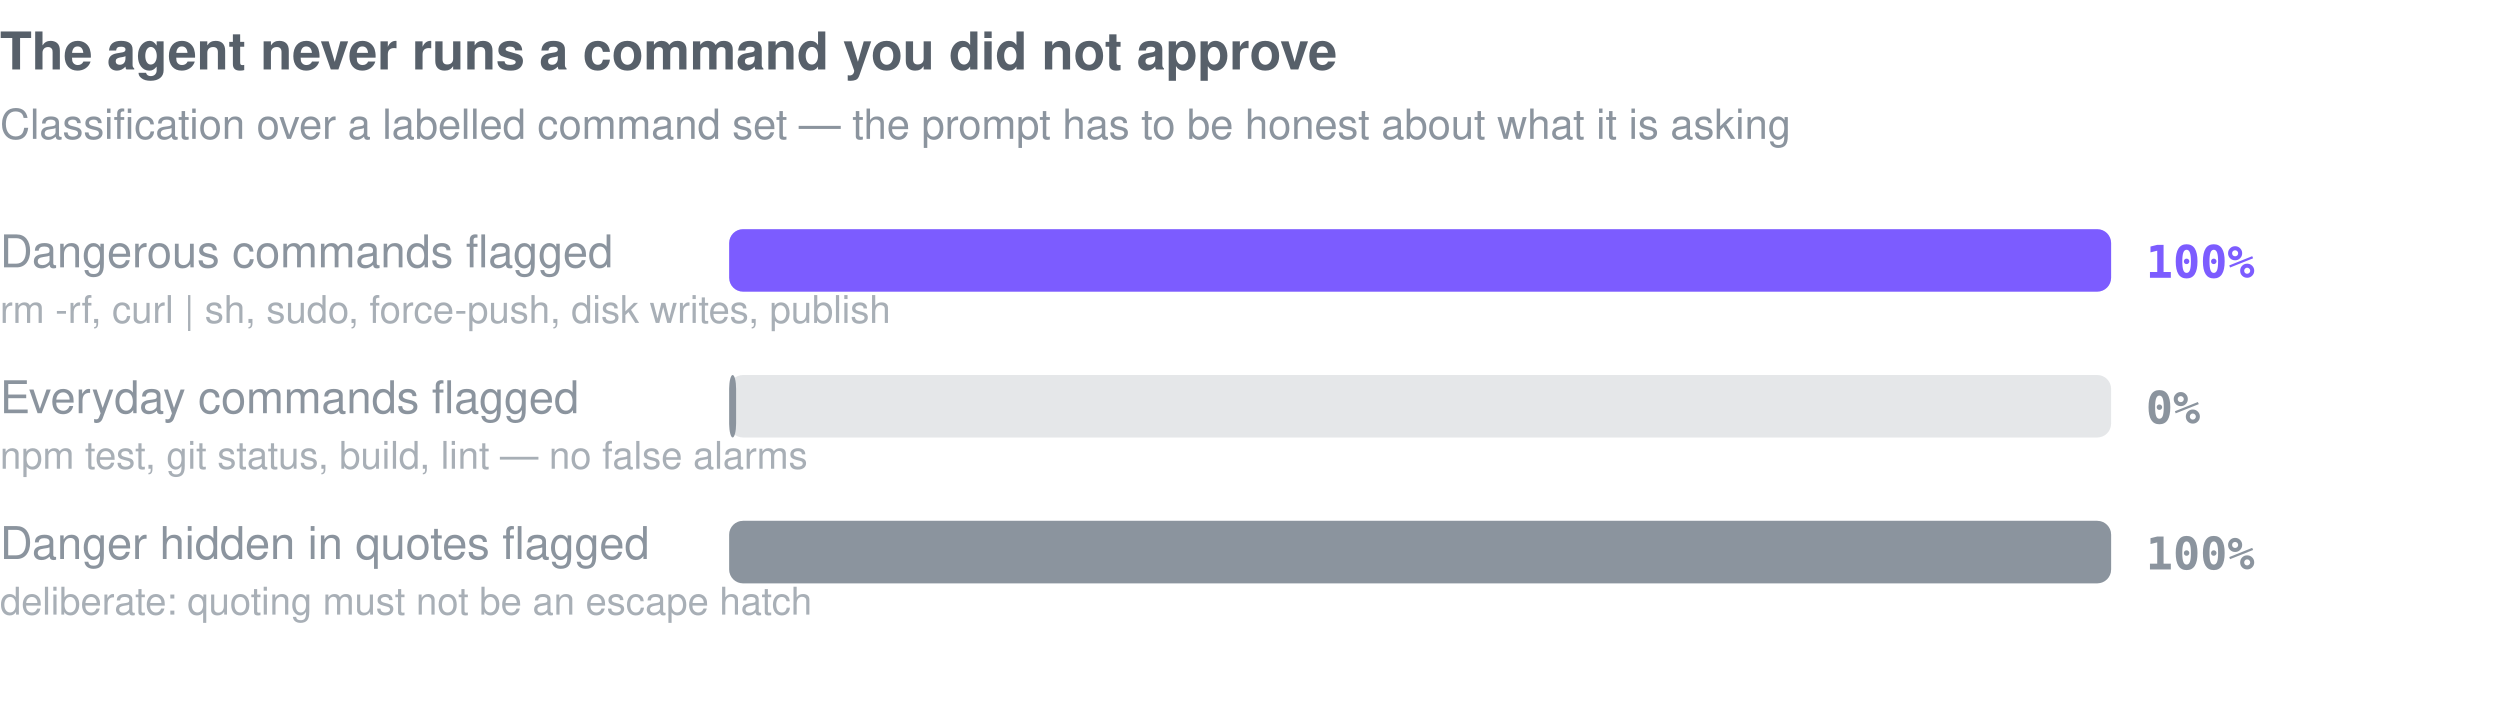
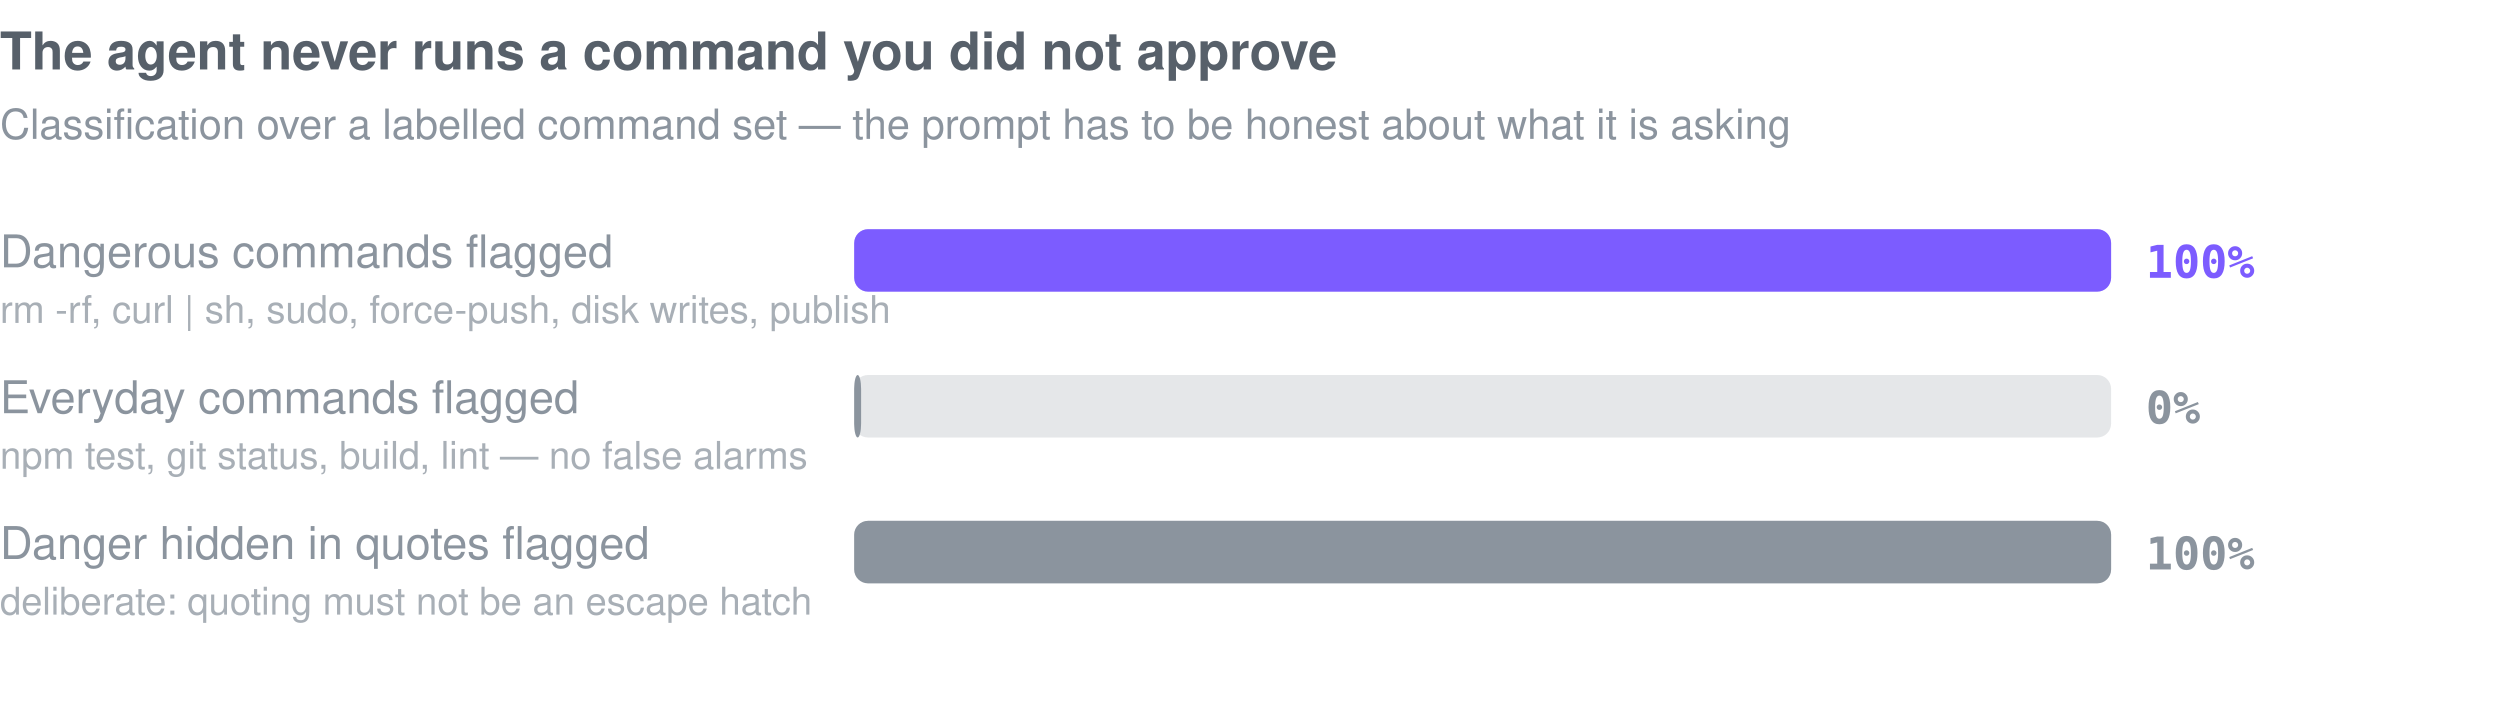
<svg xmlns="http://www.w3.org/2000/svg" width="720" height="204" viewBox="0 0 720 204" role="img" aria-label="The agent never runs a command you did not approve">
  <text x="0" y="20" font-family="-apple-system, BlinkMacSystemFont, 'Segoe UI', Helvetica, Arial, sans-serif" font-size="15" font-weight="600" fill="#57606a">The agent never runs a command you did not approve</text>
  <text x="0" y="40" font-family="-apple-system, BlinkMacSystemFont, 'Segoe UI', Helvetica, Arial, sans-serif" font-size="12" fill="#8b949e">Classification over a labelled command set — the prompt has to be honest about what it is asking</text>
  <g>
    <text x="0" y="77" font-family="-apple-system, BlinkMacSystemFont, 'Segoe UI', Helvetica, Arial, sans-serif" font-size="13" fill="#8b949e">Dangerous commands flagged</text>
    <text x="0" y="93" font-family="-apple-system, BlinkMacSystemFont, 'Segoe UI', Helvetica, Arial, sans-serif" font-size="11" fill="#8b949e" opacity="0.75">rm -rf, curl | sh, sudo, force-push, disk writes, publish</text>
-     <rect x="210" y="66" width="398" height="18" rx="4" fill="rgba(124, 92, 255, 0.18)" />
-     <rect x="210" y="66" width="398" height="18" rx="4" fill="#7c5cff" />
+     <rect x="246" y="66" width="362" height="18" rx="4" fill="rgba(124, 92, 255, 0.18)" />
+     <rect x="246" y="66" width="362" height="18" rx="4" fill="#7c5cff" />
    <text x="618" y="80" font-family="ui-monospace, SFMono-Regular, 'SF Mono', Menlo, monospace" font-size="13" font-weight="600" fill="#7c5cff">100%</text>
  </g>
  <g>
    <text x="0" y="119" font-family="-apple-system, BlinkMacSystemFont, 'Segoe UI', Helvetica, Arial, sans-serif" font-size="13" fill="#8b949e">Everyday commands flagged</text>
    <text x="0" y="135" font-family="-apple-system, BlinkMacSystemFont, 'Segoe UI', Helvetica, Arial, sans-serif" font-size="11" fill="#8b949e" opacity="0.75">npm test, git status, build, lint — no false alarms</text>
-     <rect x="210" y="108" width="398" height="18" rx="4" fill="rgba(139, 148, 158, 0.22)" />
-     <rect x="210" y="108" width="2" height="18" rx="4" fill="#8b949e" />
+     <rect x="246" y="108" width="362" height="18" rx="4" fill="rgba(139, 148, 158, 0.22)" />
+     <rect x="246" y="108" width="2" height="18" rx="4" fill="#8b949e" />
    <text x="618" y="122" font-family="ui-monospace, SFMono-Regular, 'SF Mono', Menlo, monospace" font-size="13" font-weight="600" fill="#8b949e">0%</text>
  </g>
  <g>
    <text x="0" y="161" font-family="-apple-system, BlinkMacSystemFont, 'Segoe UI', Helvetica, Arial, sans-serif" font-size="13" fill="#8b949e">Danger hidden in quotes flagged</text>
    <text x="0" y="177" font-family="-apple-system, BlinkMacSystemFont, 'Segoe UI', Helvetica, Arial, sans-serif" font-size="11" fill="#8b949e" opacity="0.75">deliberate: quoting must not be an escape hatch</text>
-     <rect x="210" y="150" width="398" height="18" rx="4" fill="rgba(139, 148, 158, 0.22)" />
-     <rect x="210" y="150" width="398" height="18" rx="4" fill="#8b949e" />
+     <rect x="246" y="150" width="362" height="18" rx="4" fill="rgba(139, 148, 158, 0.22)" />
+     <rect x="246" y="150" width="362" height="18" rx="4" fill="#8b949e" />
    <text x="618" y="164" font-family="ui-monospace, SFMono-Regular, 'SF Mono', Menlo, monospace" font-size="13" font-weight="600" fill="#8b949e">100%</text>
  </g>
</svg>
